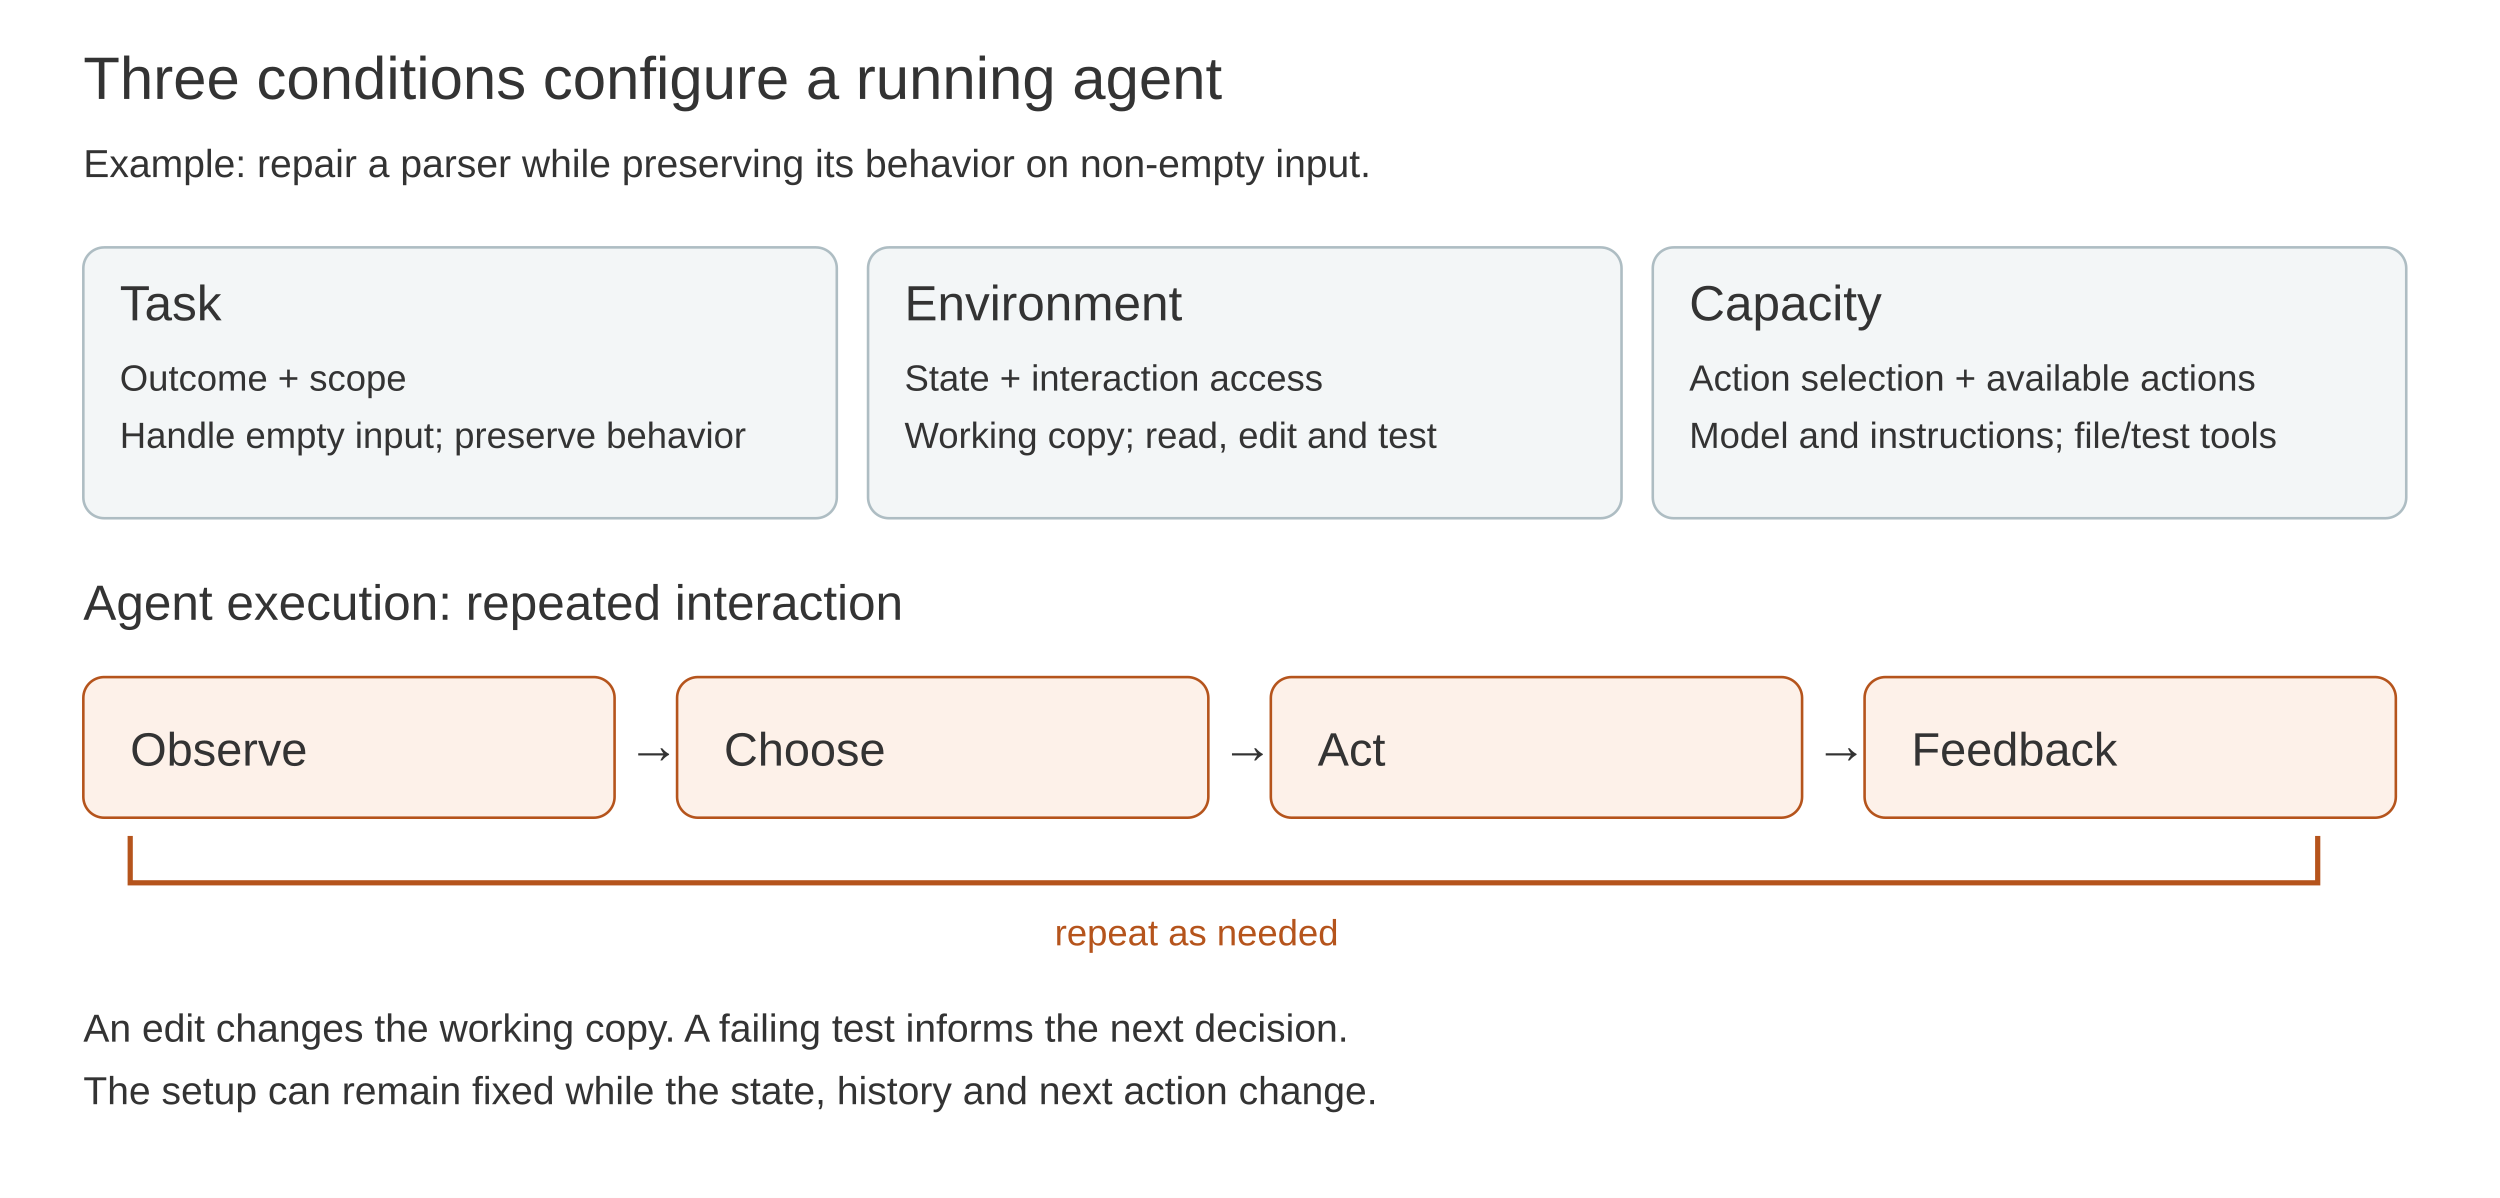
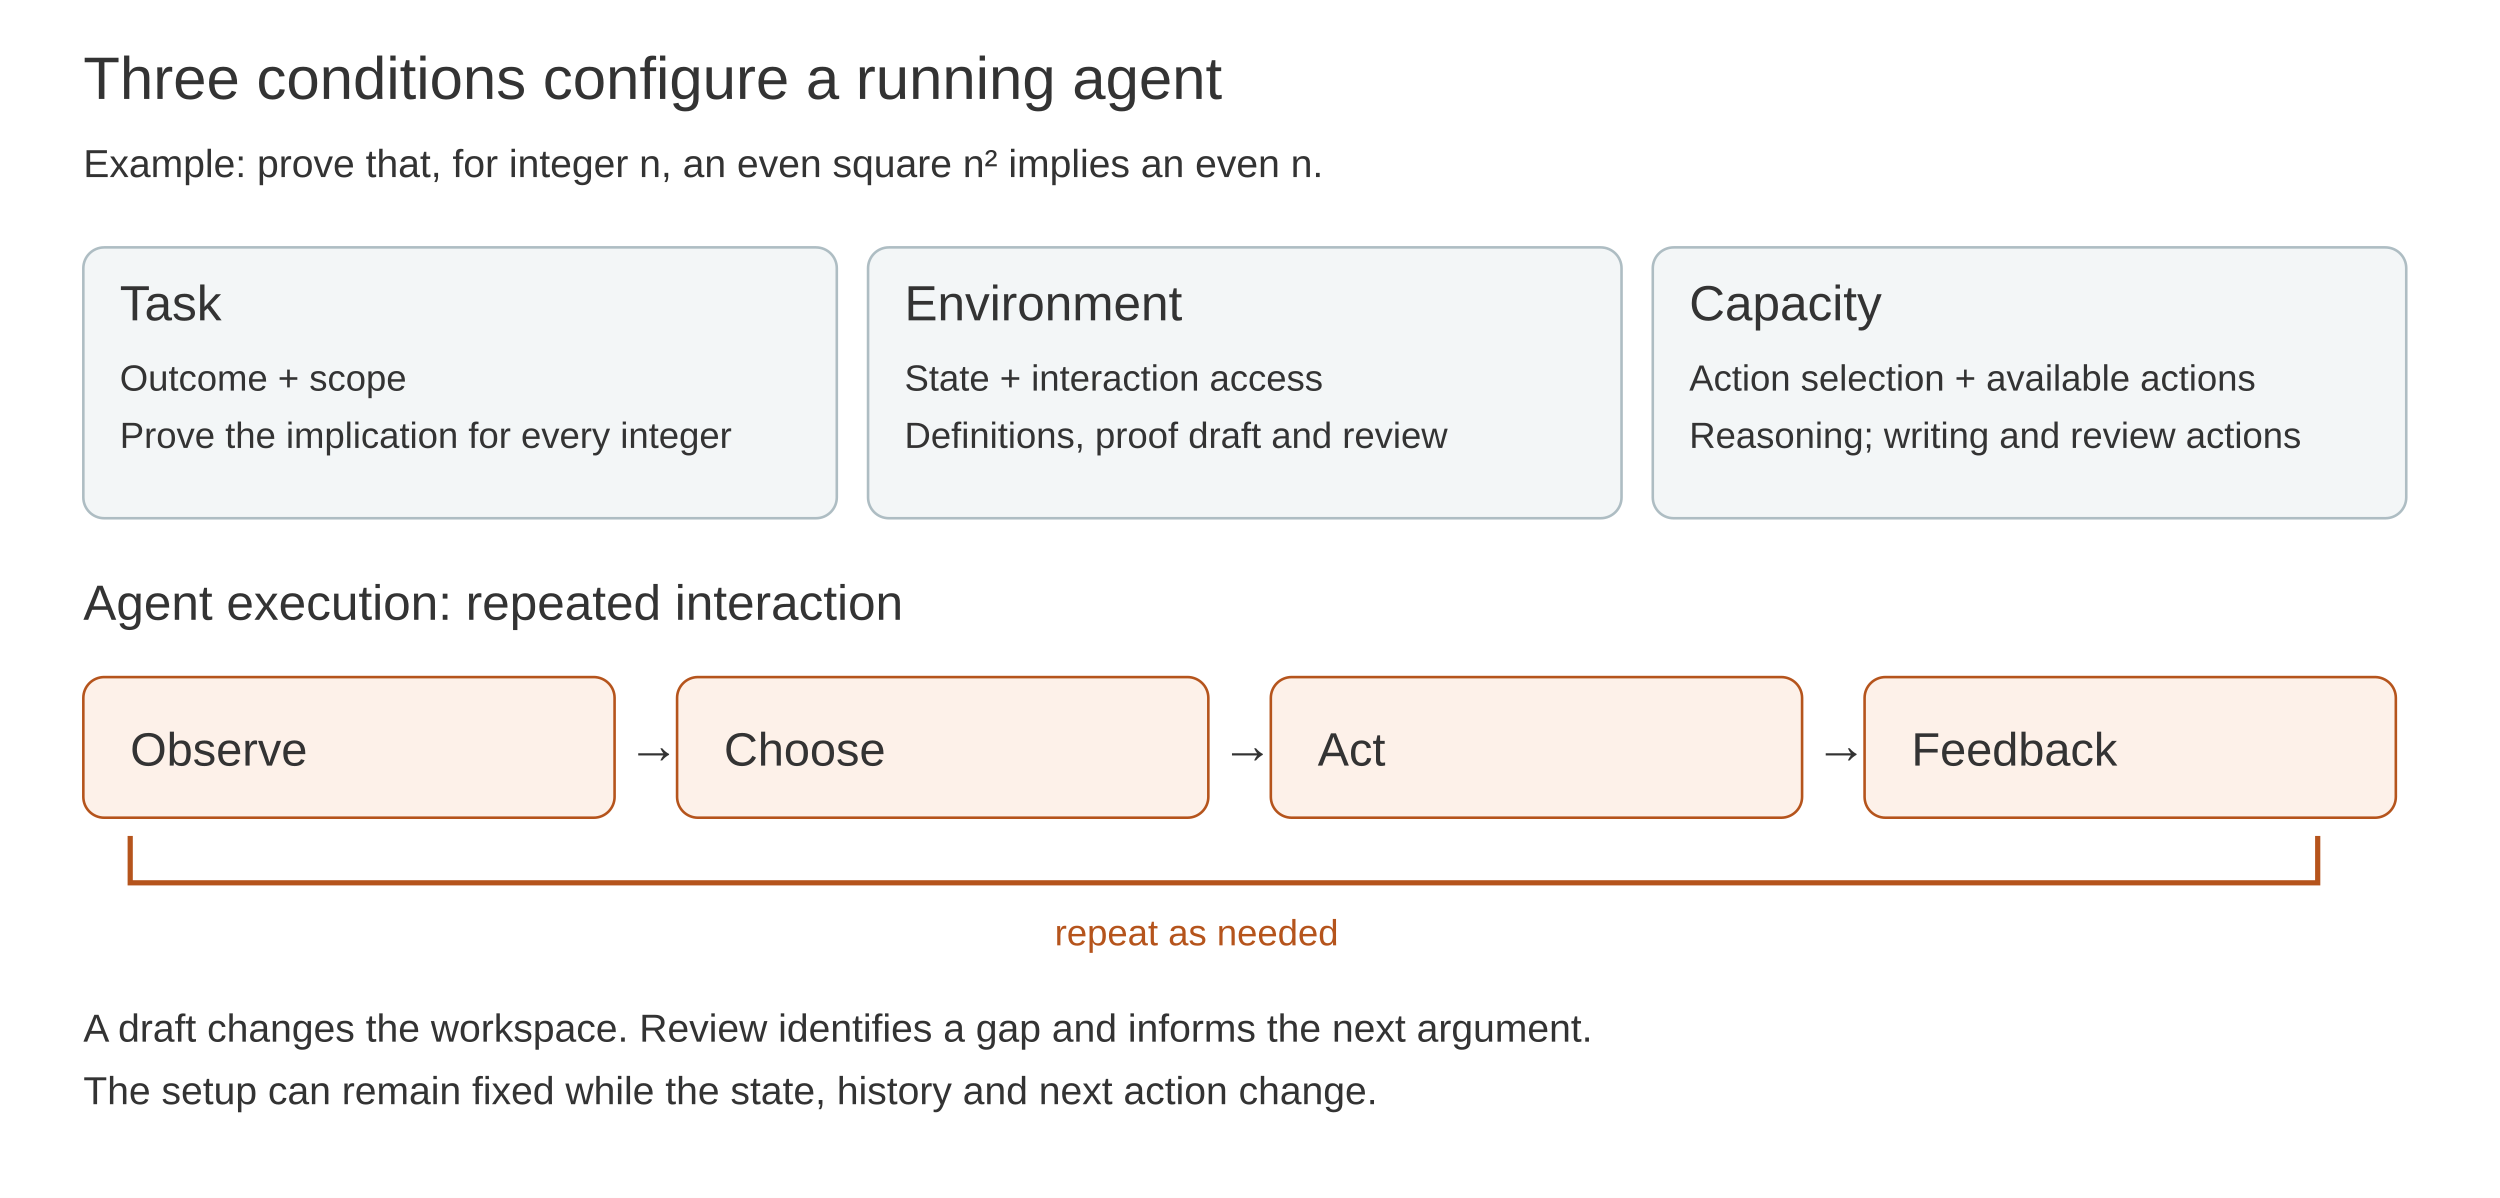
<svg xmlns="http://www.w3.org/2000/svg" width="960" height="460" viewBox="0 0 960 460" font-family="Arial, sans-serif">
  <rect width="960" height="460" fill="#fff" />
  <text x="32" y="38" font-size="23" fill="#333">Three conditions configure a running agent</text>
  <text x="32" y="68" font-size="15" fill="#333">
-     Example: repair a parser while preserving its behavior on non-empty input.
+     Example: prove that, for integer n, an even square n² implies an even n.
  </text>
  <rect x="32.0" y="95" width="289.333" height="104" rx="8" fill="#f3f6f7" stroke="#aebdc3" />
  <text x="46.0" y="123" font-size="19" fill="#333">Task</text>
  <text x="46.0" y="150" font-size="14" fill="#333">Outcome + scope</text>
-   <text x="46.0" y="172" font-size="14" fill="#333">Handle empty input; preserve behavior</text>
+   <text x="46.0" y="172" font-size="14" fill="#333">Prove the implication for every integer</text>
  <rect x="333.333" y="95" width="289.333" height="104" rx="8" fill="#f3f6f7" stroke="#aebdc3" />
  <text x="347.333" y="123" font-size="19" fill="#333">Environment</text>
  <text x="347.333" y="150" font-size="14" fill="#333">State + interaction access</text>
  <text x="347.333" y="172" font-size="14" fill="#333">
-     Working copy; read, edit and test
+     Definitions, proof draft and review
  </text>
  <rect x="634.667" y="95" width="289.333" height="104" rx="8" fill="#f3f6f7" stroke="#aebdc3" />
  <text x="648.667" y="123" font-size="19" fill="#333">Capacity</text>
  <text x="648.667" y="150" font-size="14" fill="#333">
    Action selection + available actions
  </text>
  <text x="648.667" y="172" font-size="14" fill="#333">
-     Model and instructions; file/test tools
+     Reasoning; writing and review actions
  </text>
  <text x="32" y="238" font-size="19" fill="#333">Agent execution: repeated interaction</text>
  <rect x="32" y="260" width="204" height="54" rx="8" fill="#fdf1e9" stroke="#b5541c" />
  <text x="50" y="294" font-size="18" fill="#333">Observe</text>
  <text x="241" y="293" font-size="20" fill="#333">→</text>
  <rect x="260" y="260" width="204" height="54" rx="8" fill="#fdf1e9" stroke="#b5541c" />
  <text x="278" y="294" font-size="18" fill="#333">Choose</text>
  <text x="469" y="293" font-size="20" fill="#333">→</text>
  <rect x="488" y="260" width="204" height="54" rx="8" fill="#fdf1e9" stroke="#b5541c" />
  <text x="506" y="294" font-size="18" fill="#333">Act</text>
  <text x="697" y="293" font-size="20" fill="#333">→</text>
  <rect x="716" y="260" width="204" height="54" rx="8" fill="#fdf1e9" stroke="#b5541c" />
  <text x="734" y="294" font-size="18" fill="#333">Feedback</text>
  <path d="M 890 321 L 890 339 L 50 339 L 50 321" fill="none" stroke="#b5541c" stroke-width="2" />
  <text x="405" y="363" font-size="14" fill="#b5541c">repeat as needed</text>
  <text x="32" y="400" font-size="15" fill="#333">
-     An edit changes the working copy. A failing test informs the next decision.
+     A draft changes the workspace. Review identifies a gap and informs the next argument.
  </text>
  <text x="32" y="424" font-size="15" fill="#333">
    The setup can remain fixed while the state, history and next action change.
  </text>
</svg>
